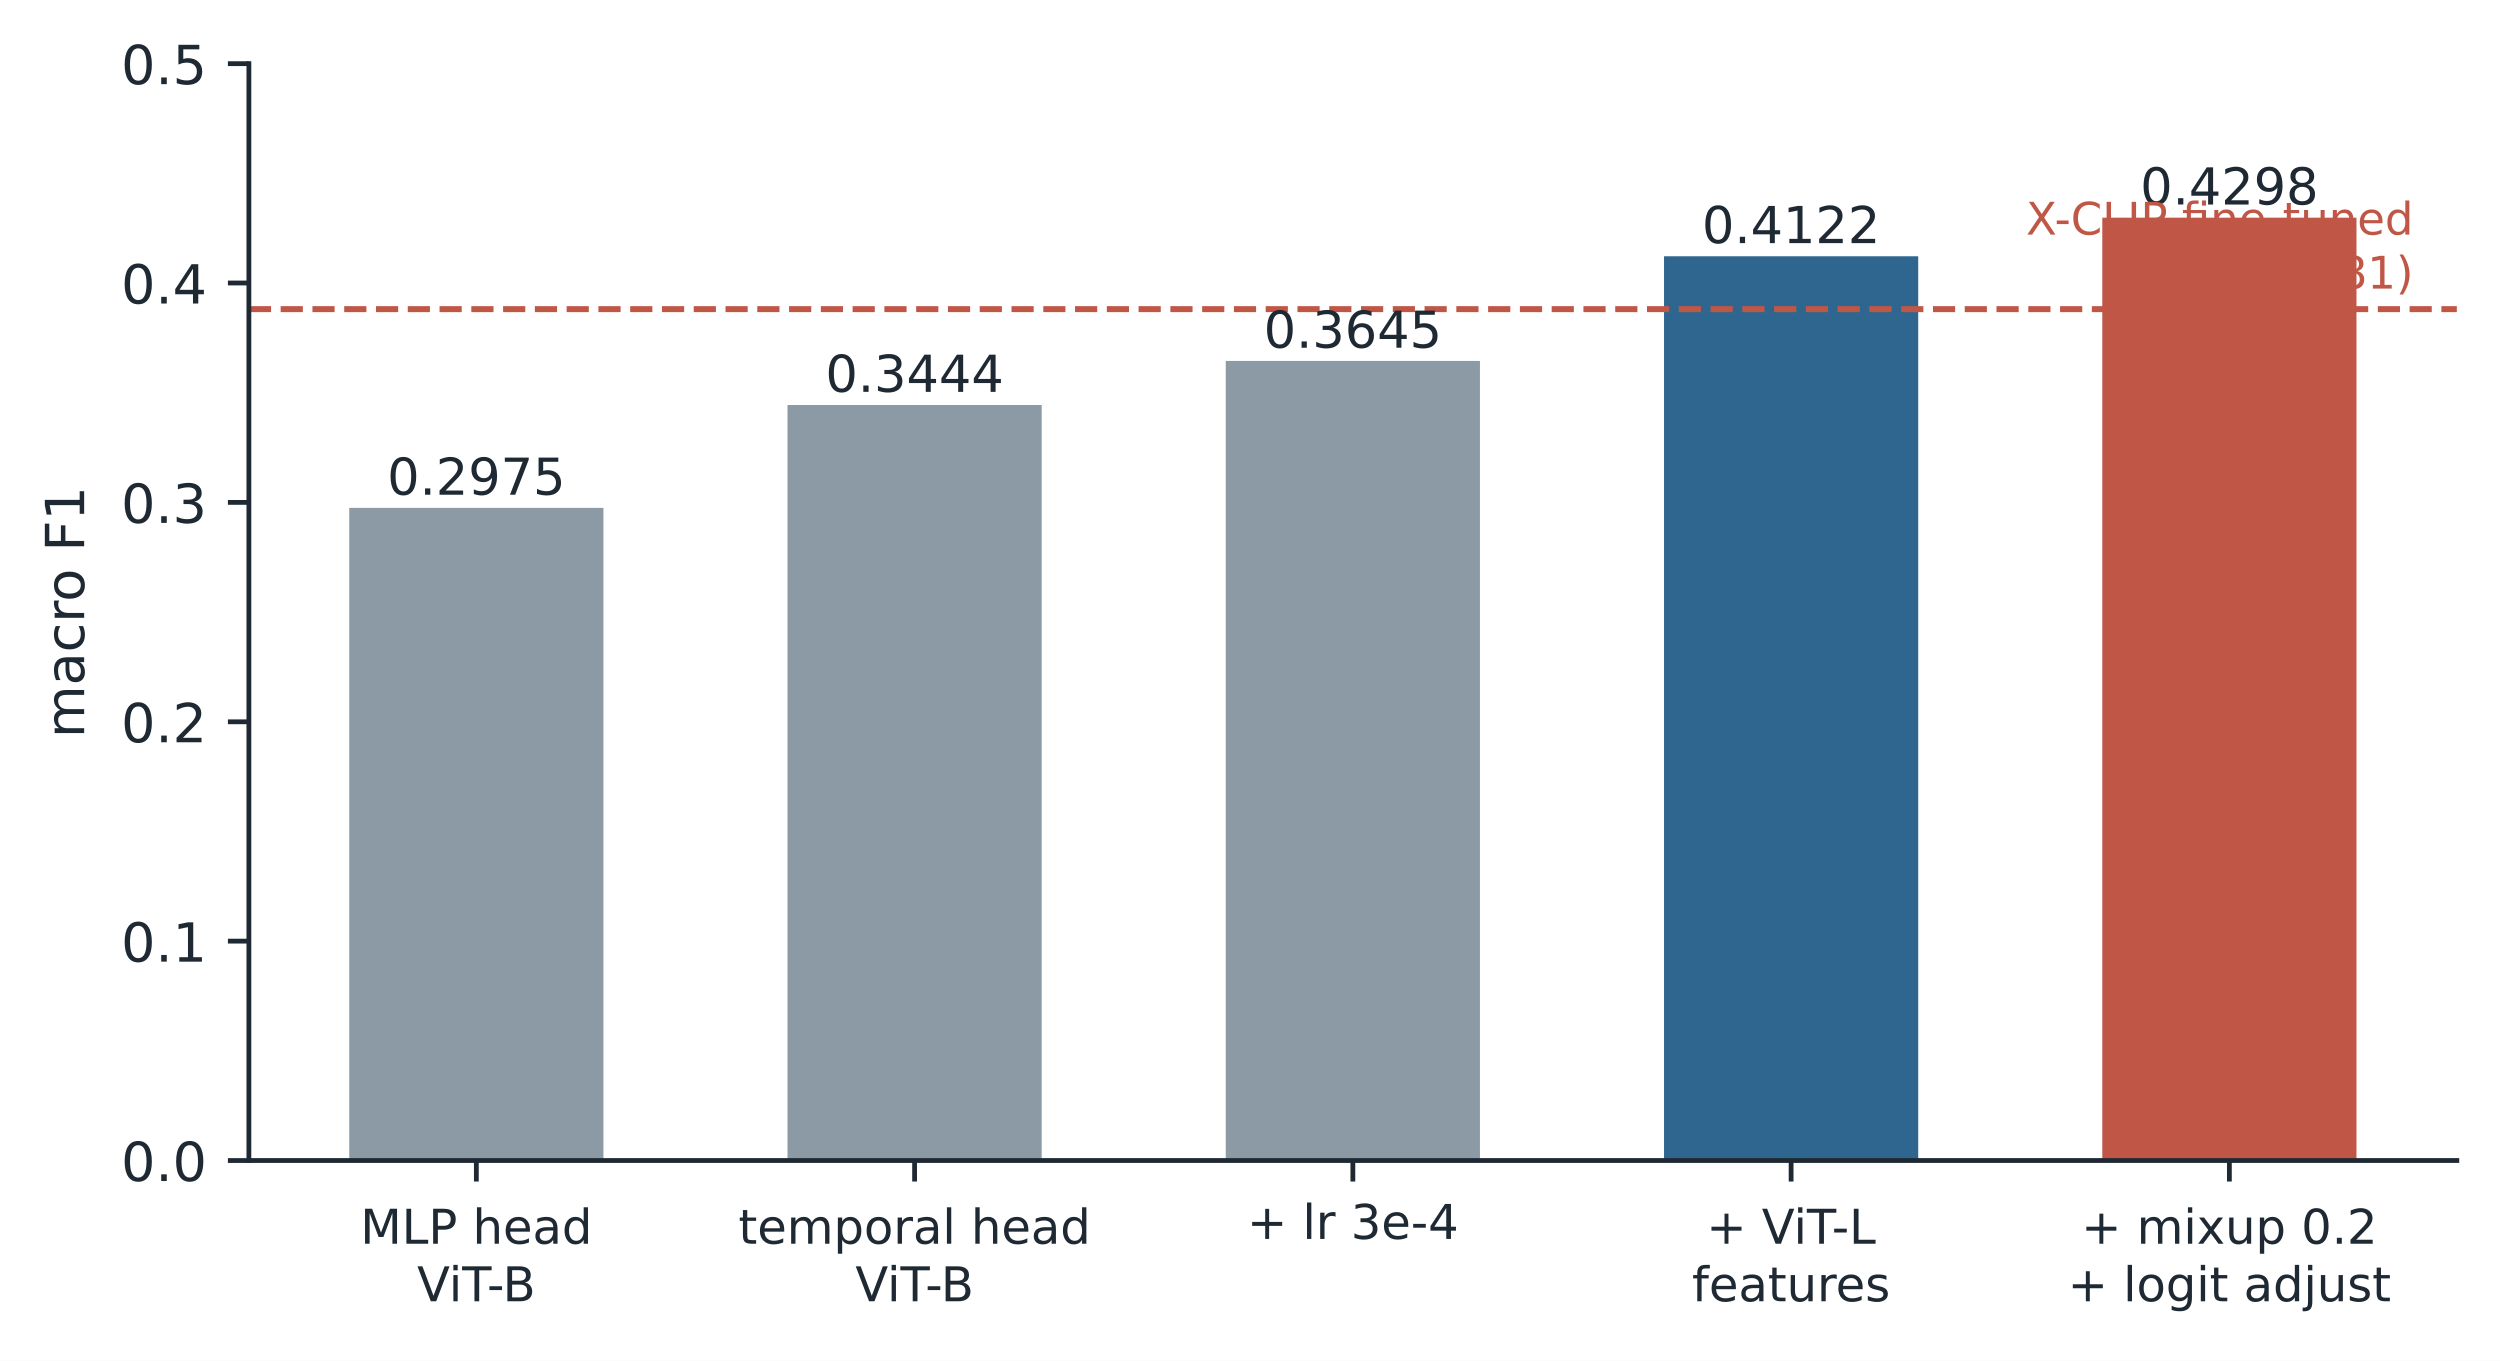
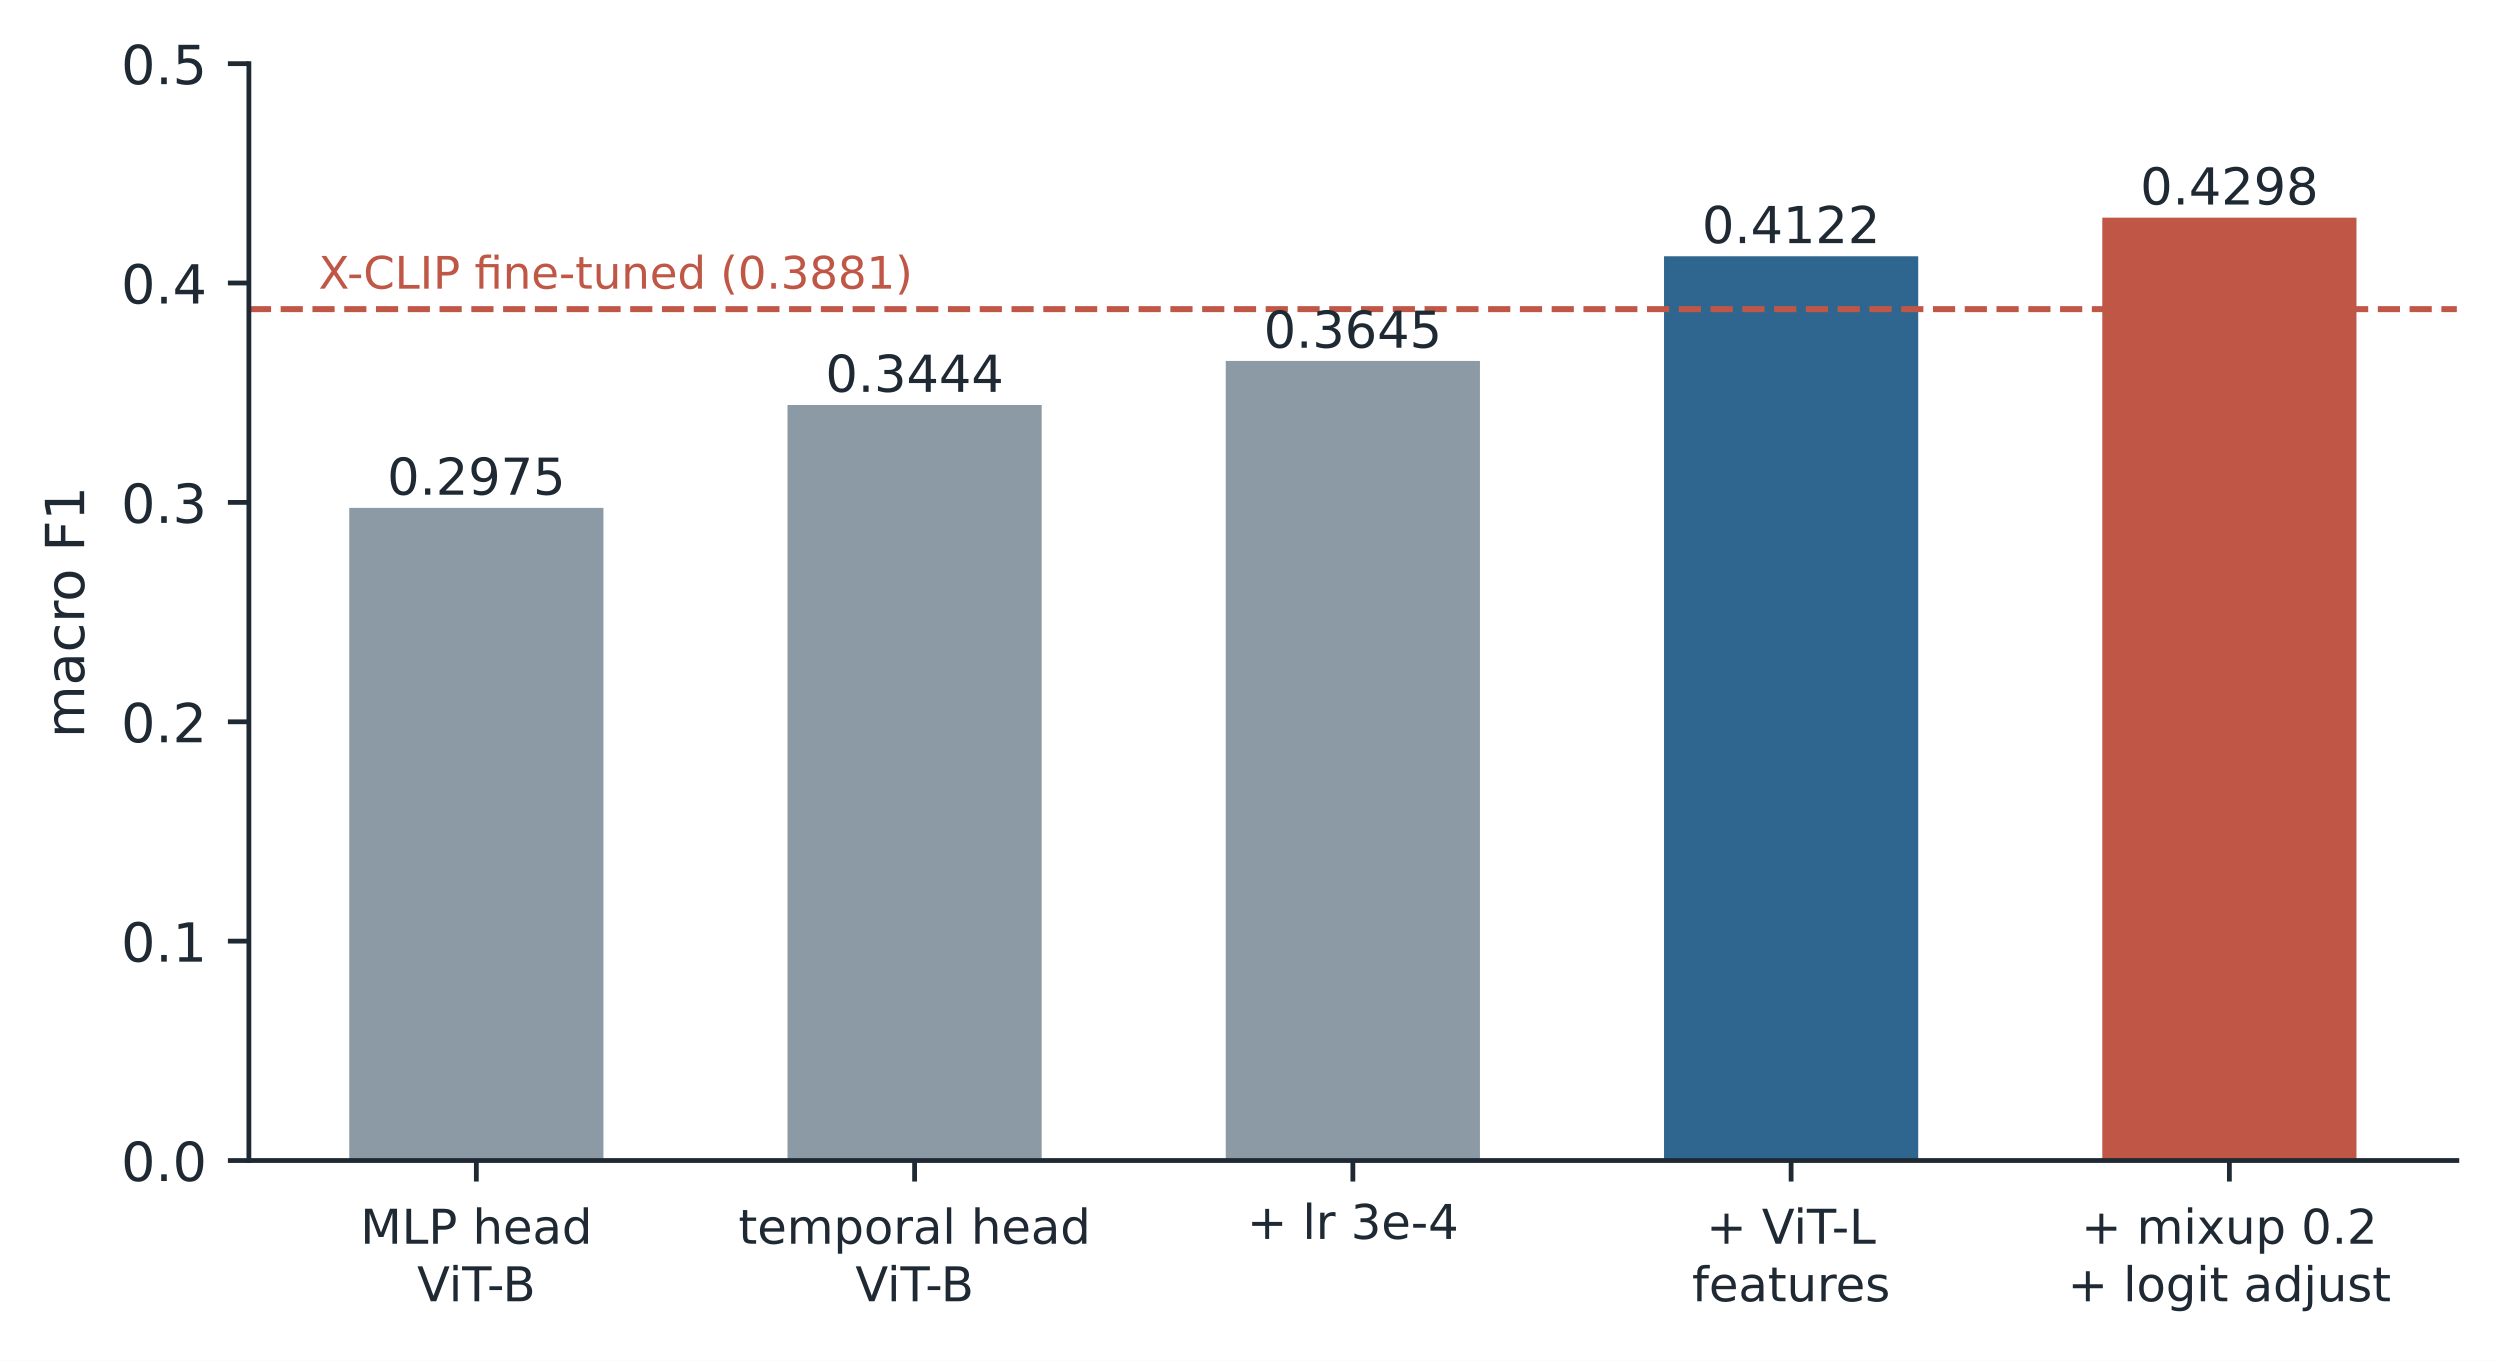
<svg xmlns="http://www.w3.org/2000/svg" xmlns:xlink="http://www.w3.org/1999/xlink" width="416.993pt" height="226.975pt" viewBox="0 0 416.993 226.975" version="1.1">
  <defs>
    <style type="text/css">*{stroke-linejoin: round; stroke-linecap: butt}</style>
  </defs>
  <g id="figure_1">
    <g id="patch_1">
      <path d="M 0 226.975  L 416.993 226.975  L 416.993 0  L 0 0  z " style="fill: #ffffff" />
    </g>
    <g id="axes_1">
      <g id="patch_2">
        <path d="M 41.513 193.571  L 409.793 193.571  L 409.793 10.619  L 41.513 10.619  z " style="fill: #ffffff" />
      </g>
      <g id="patch_3">
-         <path d="M 58.253 193.571  L 100.651 193.571  L 100.651 84.715  L 58.253 84.715  z " clip-path="url(#pe36b4cb39a)" style="fill: #8c9aa5" />
+         <path d="M 58.253 193.571  L 100.651 193.571  L 100.651 84.715  L 58.253 84.715  z " clip-path="url(#pb6b26caa96)" style="fill: #8c9aa5" />
      </g>
      <g id="patch_4">
-         <path d="M 131.353 193.571  L 173.752 193.571  L 173.752 67.554  L 131.353 67.554  z " clip-path="url(#pe36b4cb39a)" style="fill: #8c9aa5" />
+         <path d="M 131.353 193.571  L 173.752 193.571  L 173.752 67.554  L 131.353 67.554  z " clip-path="url(#pb6b26caa96)" style="fill: #8c9aa5" />
      </g>
      <g id="patch_5">
-         <path d="M 204.454 193.571  L 246.852 193.571  L 246.852 60.199  L 204.454 60.199  z " clip-path="url(#pe36b4cb39a)" style="fill: #8c9aa5" />
+         <path d="M 204.454 193.571  L 246.852 193.571  L 246.852 60.199  L 204.454 60.199  z " clip-path="url(#pb6b26caa96)" style="fill: #8c9aa5" />
      </g>
      <g id="patch_6">
-         <path d="M 277.554 193.571  L 319.952 193.571  L 319.952 42.745  L 277.554 42.745  z " clip-path="url(#pe36b4cb39a)" style="fill: #2f6690" />
+         <path d="M 277.554 193.571  L 319.952 193.571  L 319.952 42.745  L 277.554 42.745  z " clip-path="url(#pb6b26caa96)" style="fill: #2f6690" />
      </g>
      <g id="patch_7">
-         <path d="M 350.655 193.571  L 393.053 193.571  L 393.053 36.305  L 350.655 36.305  z " clip-path="url(#pe36b4cb39a)" style="fill: #c05746" />
+         <path d="M 350.655 193.571  L 393.053 193.571  L 393.053 36.305  L 350.655 36.305  z " clip-path="url(#pb6b26caa96)" style="fill: #c05746" />
      </g>
      <g id="matplotlib.axis_1">
        <g id="xtick_1">
          <g id="line2d_1">
            <defs>
-               <path id="m38e367ef28" d="M 0 0  L 0 3.5  " style="stroke: #1f2933; stroke-width: 0.8" />
+               <path id="m5510b16a21" d="M 0 0  L 0 3.5  " style="stroke: #1f2933; stroke-width: 0.8" />
            </defs>
            <g>
-               <use xlink:href="#m38e367ef28" x="79.452" y="193.571" style="fill: #1f2933; stroke: #1f2933; stroke-width: 0.8" />
+               <use xlink:href="#m5510b16a21" x="79.452" y="193.571" style="fill: #1f2933; stroke: #1f2933; stroke-width: 0.8" />
            </g>
          </g>
          <g id="text_1">
            <g style="fill: #1f2933" transform="translate(60.10194 207.4505) scale(0.08 -0.08)">
              <defs>
                <path id="DejaVuSans-30" d="M 628 4666  L 1569 4666  L 2759 1491  L 3956 4666  L 4897 4666  L 4897 0  L 4281 0  L 4281 4097  L 3078 897  L 2444 897  L 1241 4097  L 1241 0  L 628 0  L 628 4666  z " transform="scale(0.015625)" />
                <path id="DejaVuSans-2f" d="M 628 4666  L 1259 4666  L 1259 531  L 3531 531  L 3531 0  L 628 0  L 628 4666  z " transform="scale(0.015625)" />
                <path id="DejaVuSans-33" d="M 1259 4147  L 1259 2394  L 2053 2394  Q 2494 2394 2734 2622  Q 2975 2850 2975 3272  Q 2975 3691 2734 3919  Q 2494 4147 2053 4147  L 1259 4147  z M 628 4666  L 2053 4666  Q 2838 4666 3239 4311  Q 3641 3956 3641 3272  Q 3641 2581 3239 2228  Q 2838 1875 2053 1875  L 1259 1875  L 1259 0  L 628 0  L 628 4666  z " transform="scale(0.015625)" />
                <path id="DejaVuSans-3" transform="scale(0.015625)" />
                <path id="DejaVuSans-4b" d="M 3513 2113  L 3513 0  L 2938 0  L 2938 2094  Q 2938 2591 2744 2837  Q 2550 3084 2163 3084  Q 1697 3084 1428 2787  Q 1159 2491 1159 1978  L 1159 0  L 581 0  L 581 4863  L 1159 4863  L 1159 2956  Q 1366 3272 1645 3428  Q 1925 3584 2291 3584  Q 2894 3584 3203 3211  Q 3513 2838 3513 2113  z " transform="scale(0.015625)" />
                <path id="DejaVuSans-48" d="M 3597 1894  L 3597 1613  L 953 1613  Q 991 1019 1311 708  Q 1631 397 2203 397  Q 2534 397 2845 478  Q 3156 559 3463 722  L 3463 178  Q 3153 47 2828 -22  Q 2503 -91 2169 -91  Q 1331 -91 842 396  Q 353 884 353 1716  Q 353 2575 817 3079  Q 1281 3584 2069 3584  Q 2775 3584 3186 3129  Q 3597 2675 3597 1894  z M 3022 2063  Q 3016 2534 2758 2815  Q 2500 3097 2075 3097  Q 1594 3097 1305 2825  Q 1016 2553 972 2059  L 3022 2063  z " transform="scale(0.015625)" />
                <path id="DejaVuSans-44" d="M 2194 1759  Q 1497 1759 1228 1600  Q 959 1441 959 1056  Q 959 750 1161 570  Q 1363 391 1709 391  Q 2188 391 2477 730  Q 2766 1069 2766 1631  L 2766 1759  L 2194 1759  z M 3341 1997  L 3341 0  L 2766 0  L 2766 531  Q 2569 213 2275 61  Q 1981 -91 1556 -91  Q 1019 -91 701 211  Q 384 513 384 1019  Q 384 1609 779 1909  Q 1175 2209 1959 2209  L 2766 2209  L 2766 2266  Q 2766 2663 2505 2880  Q 2244 3097 1772 3097  Q 1472 3097 1187 3025  Q 903 2953 641 2809  L 641 3341  Q 956 3463 1253 3523  Q 1550 3584 1831 3584  Q 2591 3584 2966 3190  Q 3341 2797 3341 1997  z " transform="scale(0.015625)" />
                <path id="DejaVuSans-47" d="M 2906 2969  L 2906 4863  L 3481 4863  L 3481 0  L 2906 0  L 2906 525  Q 2725 213 2448 61  Q 2172 -91 1784 -91  Q 1150 -91 751 415  Q 353 922 353 1747  Q 353 2572 751 3078  Q 1150 3584 1784 3584  Q 2172 3584 2448 3432  Q 2725 3281 2906 2969  z M 947 1747  Q 947 1113 1208 752  Q 1469 391 1925 391  Q 2381 391 2643 752  Q 2906 1113 2906 1747  Q 2906 2381 2643 2742  Q 2381 3103 1925 3103  Q 1469 3103 1208 2742  Q 947 2381 947 1747  z " transform="scale(0.015625)" />
              </defs>
              <use xlink:href="#DejaVuSans-30" />
              <use xlink:href="#DejaVuSans-2f" transform="translate(86.28125 0)" />
              <use xlink:href="#DejaVuSans-33" transform="translate(142 0)" />
              <use xlink:href="#DejaVuSans-3" transform="translate(202.2969 0)" />
              <use xlink:href="#DejaVuSans-4b" transform="translate(234.0781 0)" />
              <use xlink:href="#DejaVuSans-48" transform="translate(297.4531 0)" />
              <use xlink:href="#DejaVuSans-44" transform="translate(358.9844 0)" />
              <use xlink:href="#DejaVuSans-47" transform="translate(420.2656 0)" />
            </g>
            <g style="fill: #1f2933" transform="translate(69.57131 217.0527) scale(0.08 -0.08)">
              <defs>
                <path id="DejaVuSans-39" d="M 1831 0  L 50 4666  L 709 4666  L 2188 738  L 3669 4666  L 4325 4666  L 2547 0  L 1831 0  z " transform="scale(0.015625)" />
                <path id="DejaVuSans-4c" d="M 603 3500  L 1178 3500  L 1178 0  L 603 0  L 603 3500  z M 603 4863  L 1178 4863  L 1178 4134  L 603 4134  L 603 4863  z " transform="scale(0.015625)" />
                <path id="DejaVuSans-37" d="M -19 4666  L 3928 4666  L 3928 4134  L 2272 4134  L 2272 0  L 1638 0  L 1638 4134  L -19 4134  L -19 4666  z " transform="scale(0.015625)" />
                <path id="DejaVuSans-10" d="M 313 2009  L 1997 2009  L 1997 1497  L 313 1497  L 313 2009  z " transform="scale(0.015625)" />
                <path id="DejaVuSans-25" d="M 1259 2228  L 1259 519  L 2272 519  Q 2781 519 3026 730  Q 3272 941 3272 1375  Q 3272 1813 3026 2020  Q 2781 2228 2272 2228  L 1259 2228  z M 1259 4147  L 1259 2741  L 2194 2741  Q 2656 2741 2882 2914  Q 3109 3088 3109 3444  Q 3109 3797 2882 3972  Q 2656 4147 2194 4147  L 1259 4147  z M 628 4666  L 2241 4666  Q 2963 4666 3353 4366  Q 3744 4066 3744 3513  Q 3744 3084 3544 2831  Q 3344 2578 2956 2516  Q 3422 2416 3680 2098  Q 3938 1781 3938 1306  Q 3938 681 3513 340  Q 3088 0 2303 0  L 628 0  L 628 4666  z " transform="scale(0.015625)" />
              </defs>
              <use xlink:href="#DejaVuSans-39" />
              <use xlink:href="#DejaVuSans-4c" transform="translate(66.20312 0)" />
              <use xlink:href="#DejaVuSans-37" transform="translate(93.98438 0)" />
              <use xlink:href="#DejaVuSans-10" transform="translate(145.8906 0)" />
              <use xlink:href="#DejaVuSans-25" transform="translate(178.4062 0)" />
            </g>
          </g>
        </g>
        <g id="xtick_2">
          <g id="line2d_2">
            <g>
-               <use xlink:href="#m38e367ef28" x="152.552" y="193.571" style="fill: #1f2933; stroke: #1f2933; stroke-width: 0.8" />
+               <use xlink:href="#m5510b16a21" x="152.552" y="193.571" style="fill: #1f2933; stroke: #1f2933; stroke-width: 0.8" />
            </g>
          </g>
          <g id="text_2">
            <g style="fill: #1f2933" transform="translate(123.1749 207.4505) scale(0.08 -0.08)">
              <defs>
                <path id="DejaVuSans-57" d="M 1172 4494  L 1172 3500  L 2356 3500  L 2356 3053  L 1172 3053  L 1172 1153  Q 1172 725 1289 603  Q 1406 481 1766 481  L 2356 481  L 2356 0  L 1766 0  Q 1100 0 847 248  Q 594 497 594 1153  L 594 3053  L 172 3053  L 172 3500  L 594 3500  L 594 4494  L 1172 4494  z " transform="scale(0.015625)" />
                <path id="DejaVuSans-50" d="M 3328 2828  Q 3544 3216 3844 3400  Q 4144 3584 4550 3584  Q 5097 3584 5394 3201  Q 5691 2819 5691 2113  L 5691 0  L 5113 0  L 5113 2094  Q 5113 2597 4934 2840  Q 4756 3084 4391 3084  Q 3944 3084 3684 2787  Q 3425 2491 3425 1978  L 3425 0  L 2847 0  L 2847 2094  Q 2847 2600 2669 2842  Q 2491 3084 2119 3084  Q 1678 3084 1418 2786  Q 1159 2488 1159 1978  L 1159 0  L 581 0  L 581 3500  L 1159 3500  L 1159 2956  Q 1356 3278 1631 3431  Q 1906 3584 2284 3584  Q 2666 3584 2933 3390  Q 3200 3197 3328 2828  z " transform="scale(0.015625)" />
                <path id="DejaVuSans-53" d="M 1159 525  L 1159 -1331  L 581 -1331  L 581 3500  L 1159 3500  L 1159 2969  Q 1341 3281 1617 3432  Q 1894 3584 2278 3584  Q 2916 3584 3314 3078  Q 3713 2572 3713 1747  Q 3713 922 3314 415  Q 2916 -91 2278 -91  Q 1894 -91 1617 61  Q 1341 213 1159 525  z M 3116 1747  Q 3116 2381 2855 2742  Q 2594 3103 2138 3103  Q 1681 3103 1420 2742  Q 1159 2381 1159 1747  Q 1159 1113 1420 752  Q 1681 391 2138 391  Q 2594 391 2855 752  Q 3116 1113 3116 1747  z " transform="scale(0.015625)" />
                <path id="DejaVuSans-52" d="M 1959 3097  Q 1497 3097 1228 2736  Q 959 2375 959 1747  Q 959 1119 1226 758  Q 1494 397 1959 397  Q 2419 397 2687 759  Q 2956 1122 2956 1747  Q 2956 2369 2687 2733  Q 2419 3097 1959 3097  z M 1959 3584  Q 2709 3584 3137 3096  Q 3566 2609 3566 1747  Q 3566 888 3137 398  Q 2709 -91 1959 -91  Q 1206 -91 779 398  Q 353 888 353 1747  Q 353 2609 779 3096  Q 1206 3584 1959 3584  z " transform="scale(0.015625)" />
                <path id="DejaVuSans-55" d="M 2631 2963  Q 2534 3019 2420 3045  Q 2306 3072 2169 3072  Q 1681 3072 1420 2755  Q 1159 2438 1159 1844  L 1159 0  L 581 0  L 581 3500  L 1159 3500  L 1159 2956  Q 1341 3275 1631 3429  Q 1922 3584 2338 3584  Q 2397 3584 2469 3576  Q 2541 3569 2628 3553  L 2631 2963  z " transform="scale(0.015625)" />
                <path id="DejaVuSans-4f" d="M 603 4863  L 1178 4863  L 1178 0  L 603 0  L 603 4863  z " transform="scale(0.015625)" />
              </defs>
              <use xlink:href="#DejaVuSans-57" />
              <use xlink:href="#DejaVuSans-48" transform="translate(39.20312 0)" />
              <use xlink:href="#DejaVuSans-50" transform="translate(100.7344 0)" />
              <use xlink:href="#DejaVuSans-53" transform="translate(198.1406 0)" />
              <use xlink:href="#DejaVuSans-52" transform="translate(261.625 0)" />
              <use xlink:href="#DejaVuSans-55" transform="translate(322.8125 0)" />
              <use xlink:href="#DejaVuSans-44" transform="translate(363.9219 0)" />
              <use xlink:href="#DejaVuSans-4f" transform="translate(425.2031 0)" />
              <use xlink:href="#DejaVuSans-3" transform="translate(452.9844 0)" />
              <use xlink:href="#DejaVuSans-4b" transform="translate(484.7656 0)" />
              <use xlink:href="#DejaVuSans-48" transform="translate(548.1406 0)" />
              <use xlink:href="#DejaVuSans-44" transform="translate(609.6719 0)" />
              <use xlink:href="#DejaVuSans-47" transform="translate(670.9531 0)" />
            </g>
            <g style="fill: #1f2933" transform="translate(142.6718 217.0527) scale(0.08 -0.08)">
              <use xlink:href="#DejaVuSans-39" />
              <use xlink:href="#DejaVuSans-4c" transform="translate(66.20312 0)" />
              <use xlink:href="#DejaVuSans-37" transform="translate(93.98438 0)" />
              <use xlink:href="#DejaVuSans-10" transform="translate(145.8906 0)" />
              <use xlink:href="#DejaVuSans-25" transform="translate(178.4062 0)" />
            </g>
          </g>
        </g>
        <g id="xtick_3">
          <g id="line2d_3">
            <g>
-               <use xlink:href="#m38e367ef28" x="225.653" y="193.571" style="fill: #1f2933; stroke: #1f2933; stroke-width: 0.8" />
+               <use xlink:href="#m5510b16a21" x="225.653" y="193.571" style="fill: #1f2933; stroke: #1f2933; stroke-width: 0.8" />
            </g>
          </g>
          <g id="text_3">
            <g style="fill: #1f2933" transform="translate(208.0084 206.6497) scale(0.08 -0.08)">
              <defs>
                <path id="DejaVuSans-e" d="M 2944 4013  L 2944 2272  L 4684 2272  L 4684 1741  L 2944 1741  L 2944 0  L 2419 0  L 2419 1741  L 678 1741  L 678 2272  L 2419 2272  L 2419 4013  L 2944 4013  z " transform="scale(0.015625)" />
                <path id="DejaVuSans-16" d="M 2597 2516  Q 3050 2419 3304 2112  Q 3559 1806 3559 1356  Q 3559 666 3084 287  Q 2609 -91 1734 -91  Q 1441 -91 1130 -33  Q 819 25 488 141  L 488 750  Q 750 597 1062 519  Q 1375 441 1716 441  Q 2309 441 2620 675  Q 2931 909 2931 1356  Q 2931 1769 2642 2001  Q 2353 2234 1838 2234  L 1294 2234  L 1294 2753  L 1863 2753  Q 2328 2753 2575 2939  Q 2822 3125 2822 3475  Q 2822 3834 2567 4026  Q 2313 4219 1838 4219  Q 1578 4219 1281 4162  Q 984 4106 628 3988  L 628 4550  Q 988 4650 1302 4700  Q 1616 4750 1894 4750  Q 2613 4750 3031 4423  Q 3450 4097 3450 3541  Q 3450 3153 3228 2886  Q 3006 2619 2597 2516  z " transform="scale(0.015625)" />
                <path id="DejaVuSans-17" d="M 2419 4116  L 825 1625  L 2419 1625  L 2419 4116  z M 2253 4666  L 3047 4666  L 3047 1625  L 3713 1625  L 3713 1100  L 3047 1100  L 3047 0  L 2419 0  L 2419 1100  L 313 1100  L 313 1709  L 2253 4666  z " transform="scale(0.015625)" />
              </defs>
              <use xlink:href="#DejaVuSans-e" />
              <use xlink:href="#DejaVuSans-3" transform="translate(83.79688 0)" />
              <use xlink:href="#DejaVuSans-4f" transform="translate(115.5781 0)" />
              <use xlink:href="#DejaVuSans-55" transform="translate(143.3594 0)" />
              <use xlink:href="#DejaVuSans-3" transform="translate(184.4688 0)" />
              <use xlink:href="#DejaVuSans-16" transform="translate(216.25 0)" />
              <use xlink:href="#DejaVuSans-48" transform="translate(279.875 0)" />
              <use xlink:href="#DejaVuSans-10" transform="translate(341.4062 0)" />
              <use xlink:href="#DejaVuSans-17" transform="translate(377.4844 0)" />
            </g>
          </g>
        </g>
        <g id="xtick_4">
          <g id="line2d_4">
            <g>
-               <use xlink:href="#m38e367ef28" x="298.753" y="193.571" style="fill: #1f2933; stroke: #1f2933; stroke-width: 0.8" />
+               <use xlink:href="#m5510b16a21" x="298.753" y="193.571" style="fill: #1f2933; stroke: #1f2933; stroke-width: 0.8" />
            </g>
          </g>
          <g id="text_4">
            <g style="fill: #1f2933" transform="translate(284.6226 207.4505) scale(0.08 -0.08)">
              <use xlink:href="#DejaVuSans-e" />
              <use xlink:href="#DejaVuSans-3" transform="translate(83.79688 0)" />
              <use xlink:href="#DejaVuSans-39" transform="translate(115.5781 0)" />
              <use xlink:href="#DejaVuSans-4c" transform="translate(181.7812 0)" />
              <use xlink:href="#DejaVuSans-37" transform="translate(209.5625 0)" />
              <use xlink:href="#DejaVuSans-10" transform="translate(261.4688 0)" />
              <use xlink:href="#DejaVuSans-2f" transform="translate(297.5469 0)" />
            </g>
            <g style="fill: #1f2933" transform="translate(282.2282 217.0527) scale(0.08 -0.08)">
              <defs>
                <path id="DejaVuSans-49" d="M 2375 4863  L 2375 4384  L 1825 4384  Q 1516 4384 1395 4259  Q 1275 4134 1275 3809  L 1275 3500  L 2222 3500  L 2222 3053  L 1275 3053  L 1275 0  L 697 0  L 697 3053  L 147 3053  L 147 3500  L 697 3500  L 697 3744  Q 697 4328 969 4595  Q 1241 4863 1831 4863  L 2375 4863  z " transform="scale(0.015625)" />
                <path id="DejaVuSans-58" d="M 544 1381  L 544 3500  L 1119 3500  L 1119 1403  Q 1119 906 1312 657  Q 1506 409 1894 409  Q 2359 409 2629 706  Q 2900 1003 2900 1516  L 2900 3500  L 3475 3500  L 3475 0  L 2900 0  L 2900 538  Q 2691 219 2414 64  Q 2138 -91 1772 -91  Q 1169 -91 856 284  Q 544 659 544 1381  z M 1991 3584  L 1991 3584  z " transform="scale(0.015625)" />
                <path id="DejaVuSans-56" d="M 2834 3397  L 2834 2853  Q 2591 2978 2328 3040  Q 2066 3103 1784 3103  Q 1356 3103 1142 2972  Q 928 2841 928 2578  Q 928 2378 1081 2264  Q 1234 2150 1697 2047  L 1894 2003  Q 2506 1872 2764 1633  Q 3022 1394 3022 966  Q 3022 478 2636 193  Q 2250 -91 1575 -91  Q 1294 -91 989 -36  Q 684 19 347 128  L 347 722  Q 666 556 975 473  Q 1284 391 1588 391  Q 1994 391 2212 530  Q 2431 669 2431 922  Q 2431 1156 2273 1281  Q 2116 1406 1581 1522  L 1381 1569  Q 847 1681 609 1914  Q 372 2147 372 2553  Q 372 3047 722 3315  Q 1072 3584 1716 3584  Q 2034 3584 2315 3537  Q 2597 3491 2834 3397  z " transform="scale(0.015625)" />
              </defs>
              <use xlink:href="#DejaVuSans-49" />
              <use xlink:href="#DejaVuSans-48" transform="translate(35.20312 0)" />
              <use xlink:href="#DejaVuSans-44" transform="translate(96.73438 0)" />
              <use xlink:href="#DejaVuSans-57" transform="translate(158.0156 0)" />
              <use xlink:href="#DejaVuSans-58" transform="translate(197.2188 0)" />
              <use xlink:href="#DejaVuSans-55" transform="translate(260.5938 0)" />
              <use xlink:href="#DejaVuSans-48" transform="translate(299.5 0)" />
              <use xlink:href="#DejaVuSans-56" transform="translate(361.0312 0)" />
            </g>
          </g>
        </g>
        <g id="xtick_5">
          <g id="line2d_5">
            <g>
-               <use xlink:href="#m38e367ef28" x="371.854" y="193.571" style="fill: #1f2933; stroke: #1f2933; stroke-width: 0.8" />
+               <use xlink:href="#m5510b16a21" x="371.854" y="193.571" style="fill: #1f2933; stroke: #1f2933; stroke-width: 0.8" />
            </g>
          </g>
          <g id="text_5">
            <g style="fill: #1f2933" transform="translate(347.1487 207.4505) scale(0.08 -0.08)">
              <defs>
                <path id="DejaVuSans-5b" d="M 3513 3500  L 2247 1797  L 3578 0  L 2900 0  L 1881 1375  L 863 0  L 184 0  L 1544 1831  L 300 3500  L 978 3500  L 1906 2253  L 2834 3500  L 3513 3500  z " transform="scale(0.015625)" />
                <path id="DejaVuSans-13" d="M 2034 4250  Q 1547 4250 1301 3770  Q 1056 3291 1056 2328  Q 1056 1369 1301 889  Q 1547 409 2034 409  Q 2525 409 2770 889  Q 3016 1369 3016 2328  Q 3016 3291 2770 3770  Q 2525 4250 2034 4250  z M 2034 4750  Q 2819 4750 3233 4129  Q 3647 3509 3647 2328  Q 3647 1150 3233 529  Q 2819 -91 2034 -91  Q 1250 -91 836 529  Q 422 1150 422 2328  Q 422 3509 836 4129  Q 1250 4750 2034 4750  z " transform="scale(0.015625)" />
                <path id="DejaVuSans-11" d="M 684 794  L 1344 794  L 1344 0  L 684 0  L 684 794  z " transform="scale(0.015625)" />
                <path id="DejaVuSans-15" d="M 1228 531  L 3431 531  L 3431 0  L 469 0  L 469 531  Q 828 903 1448 1529  Q 2069 2156 2228 2338  Q 2531 2678 2651 2914  Q 2772 3150 2772 3378  Q 2772 3750 2511 3984  Q 2250 4219 1831 4219  Q 1534 4219 1204 4116  Q 875 4013 500 3803  L 500 4441  Q 881 4594 1212 4672  Q 1544 4750 1819 4750  Q 2544 4750 2975 4387  Q 3406 4025 3406 3419  Q 3406 3131 3298 2873  Q 3191 2616 2906 2266  Q 2828 2175 2409 1742  Q 1991 1309 1228 531  z " transform="scale(0.015625)" />
              </defs>
              <use xlink:href="#DejaVuSans-e" />
              <use xlink:href="#DejaVuSans-3" transform="translate(83.79688 0)" />
              <use xlink:href="#DejaVuSans-50" transform="translate(115.5781 0)" />
              <use xlink:href="#DejaVuSans-4c" transform="translate(212.9844 0)" />
              <use xlink:href="#DejaVuSans-5b" transform="translate(240.7656 0)" />
              <use xlink:href="#DejaVuSans-58" transform="translate(299.9531 0)" />
              <use xlink:href="#DejaVuSans-53" transform="translate(363.3281 0)" />
              <use xlink:href="#DejaVuSans-3" transform="translate(426.8125 0)" />
              <use xlink:href="#DejaVuSans-13" transform="translate(458.5938 0)" />
              <use xlink:href="#DejaVuSans-11" transform="translate(522.2188 0)" />
              <use xlink:href="#DejaVuSans-15" transform="translate(554 0)" />
            </g>
            <g style="fill: #1f2933" transform="translate(344.8931 217.0527) scale(0.08 -0.08)">
              <defs>
                <path id="DejaVuSans-4a" d="M 2906 1791  Q 2906 2416 2648 2759  Q 2391 3103 1925 3103  Q 1463 3103 1205 2759  Q 947 2416 947 1791  Q 947 1169 1205 825  Q 1463 481 1925 481  Q 2391 481 2648 825  Q 2906 1169 2906 1791  z M 3481 434  Q 3481 -459 3084 -895  Q 2688 -1331 1869 -1331  Q 1566 -1331 1297 -1286  Q 1028 -1241 775 -1147  L 775 -588  Q 1028 -725 1275 -790  Q 1522 -856 1778 -856  Q 2344 -856 2625 -561  Q 2906 -266 2906 331  L 2906 616  Q 2728 306 2450 153  Q 2172 0 1784 0  Q 1141 0 747 490  Q 353 981 353 1791  Q 353 2603 747 3093  Q 1141 3584 1784 3584  Q 2172 3584 2450 3431  Q 2728 3278 2906 2969  L 2906 3500  L 3481 3500  L 3481 434  z " transform="scale(0.015625)" />
                <path id="DejaVuSans-4d" d="M 603 3500  L 1178 3500  L 1178 -63  Q 1178 -731 923 -1031  Q 669 -1331 103 -1331  L -116 -1331  L -116 -844  L 38 -844  Q 366 -844 484 -692  Q 603 -541 603 -63  L 603 3500  z M 603 4863  L 1178 4863  L 1178 4134  L 603 4134  L 603 4863  z " transform="scale(0.015625)" />
              </defs>
              <use xlink:href="#DejaVuSans-e" />
              <use xlink:href="#DejaVuSans-3" transform="translate(83.79688 0)" />
              <use xlink:href="#DejaVuSans-4f" transform="translate(115.5781 0)" />
              <use xlink:href="#DejaVuSans-52" transform="translate(143.3594 0)" />
              <use xlink:href="#DejaVuSans-4a" transform="translate(204.5469 0)" />
              <use xlink:href="#DejaVuSans-4c" transform="translate(268.0312 0)" />
              <use xlink:href="#DejaVuSans-57" transform="translate(295.8125 0)" />
              <use xlink:href="#DejaVuSans-3" transform="translate(335.0156 0)" />
              <use xlink:href="#DejaVuSans-44" transform="translate(366.7969 0)" />
              <use xlink:href="#DejaVuSans-47" transform="translate(428.0781 0)" />
              <use xlink:href="#DejaVuSans-4d" transform="translate(491.5625 0)" />
              <use xlink:href="#DejaVuSans-58" transform="translate(519.3438 0)" />
              <use xlink:href="#DejaVuSans-56" transform="translate(582.7188 0)" />
              <use xlink:href="#DejaVuSans-57" transform="translate(634.8125 0)" />
            </g>
          </g>
        </g>
      </g>
      <g id="matplotlib.axis_2">
        <g id="ytick_1">
          <g id="line2d_6">
            <defs>
-               <path id="m8b0b94674b" d="M 0 0  L -3.5 0  " style="stroke: #1f2933; stroke-width: 0.8" />
+               <path id="m9acbce4e21" d="M 0 0  L -3.5 0  " style="stroke: #1f2933; stroke-width: 0.8" />
            </defs>
            <g>
-               <use xlink:href="#m8b0b94674b" x="41.513" y="193.571" style="fill: #1f2933; stroke: #1f2933; stroke-width: 0.8" />
+               <use xlink:href="#m9acbce4e21" x="41.513" y="193.571" style="fill: #1f2933; stroke: #1f2933; stroke-width: 0.8" />
            </g>
          </g>
          <g id="text_6">
            <g style="fill: #1f2933" transform="translate(20.2 196.9899) scale(0.09 -0.09)">
              <use xlink:href="#DejaVuSans-13" />
              <use xlink:href="#DejaVuSans-11" transform="translate(63.625 0)" />
              <use xlink:href="#DejaVuSans-13" transform="translate(95.40625 0)" />
            </g>
          </g>
        </g>
        <g id="ytick_2">
          <g id="line2d_7">
            <g>
-               <use xlink:href="#m8b0b94674b" x="41.513" y="156.981" style="fill: #1f2933; stroke: #1f2933; stroke-width: 0.8" />
+               <use xlink:href="#m9acbce4e21" x="41.513" y="156.981" style="fill: #1f2933; stroke: #1f2933; stroke-width: 0.8" />
            </g>
          </g>
          <g id="text_7">
            <g style="fill: #1f2933" transform="translate(20.2 160.3995) scale(0.09 -0.09)">
              <defs>
                <path id="DejaVuSans-14" d="M 794 531  L 1825 531  L 1825 4091  L 703 3866  L 703 4441  L 1819 4666  L 2450 4666  L 2450 531  L 3481 531  L 3481 0  L 794 0  L 794 531  z " transform="scale(0.015625)" />
              </defs>
              <use xlink:href="#DejaVuSans-13" />
              <use xlink:href="#DejaVuSans-11" transform="translate(63.625 0)" />
              <use xlink:href="#DejaVuSans-14" transform="translate(95.40625 0)" />
            </g>
          </g>
        </g>
        <g id="ytick_3">
          <g id="line2d_8">
            <g>
-               <use xlink:href="#m8b0b94674b" x="41.513" y="120.39" style="fill: #1f2933; stroke: #1f2933; stroke-width: 0.8" />
+               <use xlink:href="#m9acbce4e21" x="41.513" y="120.39" style="fill: #1f2933; stroke: #1f2933; stroke-width: 0.8" />
            </g>
          </g>
          <g id="text_8">
            <g style="fill: #1f2933" transform="translate(20.2 123.8091) scale(0.09 -0.09)">
              <use xlink:href="#DejaVuSans-13" />
              <use xlink:href="#DejaVuSans-11" transform="translate(63.625 0)" />
              <use xlink:href="#DejaVuSans-15" transform="translate(95.40625 0)" />
            </g>
          </g>
        </g>
        <g id="ytick_4">
          <g id="line2d_9">
            <g>
-               <use xlink:href="#m8b0b94674b" x="41.513" y="83.8" style="fill: #1f2933; stroke: #1f2933; stroke-width: 0.8" />
+               <use xlink:href="#m9acbce4e21" x="41.513" y="83.8" style="fill: #1f2933; stroke: #1f2933; stroke-width: 0.8" />
            </g>
          </g>
          <g id="text_9">
            <g style="fill: #1f2933" transform="translate(20.2 87.21869) scale(0.09 -0.09)">
              <use xlink:href="#DejaVuSans-13" />
              <use xlink:href="#DejaVuSans-11" transform="translate(63.625 0)" />
              <use xlink:href="#DejaVuSans-16" transform="translate(95.40625 0)" />
            </g>
          </g>
        </g>
        <g id="ytick_5">
          <g id="line2d_10">
            <g>
-               <use xlink:href="#m8b0b94674b" x="41.513" y="47.209" style="fill: #1f2933; stroke: #1f2933; stroke-width: 0.8" />
+               <use xlink:href="#m9acbce4e21" x="41.513" y="47.209" style="fill: #1f2933; stroke: #1f2933; stroke-width: 0.8" />
            </g>
          </g>
          <g id="text_10">
            <g style="fill: #1f2933" transform="translate(20.2 50.62829) scale(0.09 -0.09)">
              <use xlink:href="#DejaVuSans-13" />
              <use xlink:href="#DejaVuSans-11" transform="translate(63.625 0)" />
              <use xlink:href="#DejaVuSans-17" transform="translate(95.40625 0)" />
            </g>
          </g>
        </g>
        <g id="ytick_6">
          <g id="line2d_11">
            <g>
-               <use xlink:href="#m8b0b94674b" x="41.513" y="10.619" style="fill: #1f2933; stroke: #1f2933; stroke-width: 0.8" />
+               <use xlink:href="#m9acbce4e21" x="41.513" y="10.619" style="fill: #1f2933; stroke: #1f2933; stroke-width: 0.8" />
            </g>
          </g>
          <g id="text_11">
            <g style="fill: #1f2933" transform="translate(20.2 14.03789) scale(0.09 -0.09)">
              <defs>
                <path id="DejaVuSans-18" d="M 691 4666  L 3169 4666  L 3169 4134  L 1269 4134  L 1269 2991  Q 1406 3038 1543 3061  Q 1681 3084 1819 3084  Q 2600 3084 3056 2656  Q 3513 2228 3513 1497  Q 3513 744 3044 326  Q 2575 -91 1722 -91  Q 1428 -91 1123 -41  Q 819 9 494 109  L 494 744  Q 775 591 1075 516  Q 1375 441 1709 441  Q 2250 441 2565 725  Q 2881 1009 2881 1497  Q 2881 1984 2565 2268  Q 2250 2553 1709 2553  Q 1456 2553 1204 2497  Q 953 2441 691 2322  L 691 4666  z " transform="scale(0.015625)" />
              </defs>
              <use xlink:href="#DejaVuSans-13" />
              <use xlink:href="#DejaVuSans-11" transform="translate(63.625 0)" />
              <use xlink:href="#DejaVuSans-18" transform="translate(95.40625 0)" />
            </g>
          </g>
        </g>
        <g id="text_12">
          <g style="fill: #1f2933" transform="translate(14.03789 123.0959) rotate(-90) scale(0.09 -0.09)">
            <defs>
              <path id="DejaVuSans-46" d="M 3122 3366  L 3122 2828  Q 2878 2963 2633 3030  Q 2388 3097 2138 3097  Q 1578 3097 1268 2742  Q 959 2388 959 1747  Q 959 1106 1268 751  Q 1578 397 2138 397  Q 2388 397 2633 464  Q 2878 531 3122 666  L 3122 134  Q 2881 22 2623 -34  Q 2366 -91 2075 -91  Q 1284 -91 818 406  Q 353 903 353 1747  Q 353 2603 823 3093  Q 1294 3584 2113 3584  Q 2378 3584 2631 3529  Q 2884 3475 3122 3366  z " transform="scale(0.015625)" />
              <path id="DejaVuSans-29" d="M 628 4666  L 3309 4666  L 3309 4134  L 1259 4134  L 1259 2759  L 3109 2759  L 3109 2228  L 1259 2228  L 1259 0  L 628 0  L 628 4666  z " transform="scale(0.015625)" />
            </defs>
            <use xlink:href="#DejaVuSans-50" />
            <use xlink:href="#DejaVuSans-44" transform="translate(97.40625 0)" />
            <use xlink:href="#DejaVuSans-46" transform="translate(158.6875 0)" />
            <use xlink:href="#DejaVuSans-55" transform="translate(213.6719 0)" />
            <use xlink:href="#DejaVuSans-52" transform="translate(252.5781 0)" />
            <use xlink:href="#DejaVuSans-3" transform="translate(313.7656 0)" />
            <use xlink:href="#DejaVuSans-29" transform="translate(345.5469 0)" />
            <use xlink:href="#DejaVuSans-14" transform="translate(403.0625 0)" />
          </g>
        </g>
      </g>
      <g id="line2d_12">
-         <path d="M 41.513 51.564  L 409.793 51.564  " clip-path="url(#pe36b4cb39a)" style="fill: none; stroke-dasharray: 3.7,1.6; stroke-dashoffset: 0; stroke: #c05746" />
+         <path d="M 41.513 51.564  L 409.793 51.564  " clip-path="url(#pb6b26caa96)" style="fill: none; stroke-dasharray: 3.7,1.6; stroke-dashoffset: 0; stroke: #c05746" />
      </g>
      <g id="patch_8">
        <path d="M 41.513 193.571  L 41.513 10.619  " style="fill: none; stroke: #1f2933; stroke-width: 0.8; stroke-linejoin: miter; stroke-linecap: square" />
      </g>
      <g id="patch_9">
        <path d="M 41.513 193.571  L 409.793 193.571  " style="fill: none; stroke: #1f2933; stroke-width: 0.8; stroke-linejoin: miter; stroke-linecap: square" />
      </g>
      <g id="text_13">
        <g style="fill: #1f2933" transform="translate(64.58092 82.51908) scale(0.085 -0.085)">
          <defs>
            <path id="DejaVuSans-1c" d="M 703 97  L 703 672  Q 941 559 1184 500  Q 1428 441 1663 441  Q 2288 441 2617 861  Q 2947 1281 2994 2138  Q 2813 1869 2534 1725  Q 2256 1581 1919 1581  Q 1219 1581 811 2004  Q 403 2428 403 3163  Q 403 3881 828 4315  Q 1253 4750 1959 4750  Q 2769 4750 3195 4129  Q 3622 3509 3622 2328  Q 3622 1225 3098 567  Q 2575 -91 1691 -91  Q 1453 -91 1209 -44  Q 966 3 703 97  z M 1959 2075  Q 2384 2075 2632 2365  Q 2881 2656 2881 3163  Q 2881 3666 2632 3958  Q 2384 4250 1959 4250  Q 1534 4250 1286 3958  Q 1038 3666 1038 3163  Q 1038 2656 1286 2365  Q 1534 2075 1959 2075  z " transform="scale(0.015625)" />
            <path id="DejaVuSans-1a" d="M 525 4666  L 3525 4666  L 3525 4397  L 1831 0  L 1172 0  L 2766 4134  L 525 4134  L 525 4666  z " transform="scale(0.015625)" />
          </defs>
          <use xlink:href="#DejaVuSans-13" />
          <use xlink:href="#DejaVuSans-11" transform="translate(63.625 0)" />
          <use xlink:href="#DejaVuSans-15" transform="translate(95.40625 0)" />
          <use xlink:href="#DejaVuSans-1c" transform="translate(159.0312 0)" />
          <use xlink:href="#DejaVuSans-1a" transform="translate(222.6562 0)" />
          <use xlink:href="#DejaVuSans-18" transform="translate(286.2812 0)" />
        </g>
      </g>
      <g id="text_14">
        <g style="fill: #1f2933" transform="translate(137.6814 65.35818) scale(0.085 -0.085)">
          <use xlink:href="#DejaVuSans-13" />
          <use xlink:href="#DejaVuSans-11" transform="translate(63.625 0)" />
          <use xlink:href="#DejaVuSans-16" transform="translate(95.40625 0)" />
          <use xlink:href="#DejaVuSans-17" transform="translate(159.0312 0)" />
          <use xlink:href="#DejaVuSans-17" transform="translate(222.6562 0)" />
          <use xlink:href="#DejaVuSans-17" transform="translate(286.2812 0)" />
        </g>
      </g>
      <g id="text_15">
        <g style="fill: #1f2933" transform="translate(210.7818 58.00351) scale(0.085 -0.085)">
          <defs>
            <path id="DejaVuSans-19" d="M 2113 2584  Q 1688 2584 1439 2293  Q 1191 2003 1191 1497  Q 1191 994 1439 701  Q 1688 409 2113 409  Q 2538 409 2786 701  Q 3034 994 3034 1497  Q 3034 2003 2786 2293  Q 2538 2584 2113 2584  z M 3366 4563  L 3366 3988  Q 3128 4100 2886 4159  Q 2644 4219 2406 4219  Q 1781 4219 1451 3797  Q 1122 3375 1075 2522  Q 1259 2794 1537 2939  Q 1816 3084 2150 3084  Q 2853 3084 3261 2657  Q 3669 2231 3669 1497  Q 3669 778 3244 343  Q 2819 -91 2113 -91  Q 1303 -91 875 529  Q 447 1150 447 2328  Q 447 3434 972 4092  Q 1497 4750 2381 4750  Q 2619 4750 2861 4703  Q 3103 4656 3366 4563  z " transform="scale(0.015625)" />
          </defs>
          <use xlink:href="#DejaVuSans-13" />
          <use xlink:href="#DejaVuSans-11" transform="translate(63.625 0)" />
          <use xlink:href="#DejaVuSans-16" transform="translate(95.40625 0)" />
          <use xlink:href="#DejaVuSans-19" transform="translate(159.0312 0)" />
          <use xlink:href="#DejaVuSans-17" transform="translate(222.6562 0)" />
          <use xlink:href="#DejaVuSans-18" transform="translate(286.2812 0)" />
        </g>
      </g>
      <g id="text_16">
        <g style="fill: #1f2933" transform="translate(283.8822 40.54989) scale(0.085 -0.085)">
          <use xlink:href="#DejaVuSans-13" />
          <use xlink:href="#DejaVuSans-11" transform="translate(63.625 0)" />
          <use xlink:href="#DejaVuSans-17" transform="translate(95.40625 0)" />
          <use xlink:href="#DejaVuSans-14" transform="translate(159.0312 0)" />
          <use xlink:href="#DejaVuSans-15" transform="translate(222.6562 0)" />
          <use xlink:href="#DejaVuSans-15" transform="translate(286.2812 0)" />
        </g>
      </g>
      <g id="text_17">
        <g style="fill: #1f2933" transform="translate(356.9827 34.10998) scale(0.085 -0.085)">
          <defs>
            <path id="DejaVuSans-1b" d="M 2034 2216  Q 1584 2216 1326 1975  Q 1069 1734 1069 1313  Q 1069 891 1326 650  Q 1584 409 2034 409  Q 2484 409 2743 651  Q 3003 894 3003 1313  Q 3003 1734 2745 1975  Q 2488 2216 2034 2216  z M 1403 2484  Q 997 2584 770 2862  Q 544 3141 544 3541  Q 544 4100 942 4425  Q 1341 4750 2034 4750  Q 2731 4750 3128 4425  Q 3525 4100 3525 3541  Q 3525 3141 3298 2862  Q 3072 2584 2669 2484  Q 3125 2378 3379 2068  Q 3634 1759 3634 1313  Q 3634 634 3220 271  Q 2806 -91 2034 -91  Q 1263 -91 848 271  Q 434 634 434 1313  Q 434 1759 690 2068  Q 947 2378 1403 2484  z M 1172 3481  Q 1172 3119 1398 2916  Q 1625 2713 2034 2713  Q 2441 2713 2670 2916  Q 2900 3119 2900 3481  Q 2900 3844 2670 4047  Q 2441 4250 2034 4250  Q 1625 4250 1398 4047  Q 1172 3844 1172 3481  z " transform="scale(0.015625)" />
          </defs>
          <use xlink:href="#DejaVuSans-13" />
          <use xlink:href="#DejaVuSans-11" transform="translate(63.625 0)" />
          <use xlink:href="#DejaVuSans-17" transform="translate(95.40625 0)" />
          <use xlink:href="#DejaVuSans-15" transform="translate(159.0312 0)" />
          <use xlink:href="#DejaVuSans-1c" transform="translate(222.6562 0)" />
          <use xlink:href="#DejaVuSans-1b" transform="translate(286.2812 0)" />
        </g>
      </g>
      <g id="text_18">
-         <g style="fill: #c05746" transform="translate(337.9317 39.13148) scale(0.075 -0.075)">
+         <g style="fill: #c05746" transform="translate(53.13578 48.15187) scale(0.075 -0.075)">
          <defs>
            <path id="DejaVuSans-3b" d="M 403 4666  L 1081 4666  L 2241 2931  L 3406 4666  L 4084 4666  L 2584 2425  L 4184 0  L 3506 0  L 2194 1984  L 872 0  L 191 0  L 1856 2491  L 403 4666  z " transform="scale(0.015625)" />
            <path id="DejaVuSans-26" d="M 4122 4306  L 4122 3641  Q 3803 3938 3442 4084  Q 3081 4231 2675 4231  Q 1875 4231 1450 3742  Q 1025 3253 1025 2328  Q 1025 1406 1450 917  Q 1875 428 2675 428  Q 3081 428 3442 575  Q 3803 722 4122 1019  L 4122 359  Q 3791 134 3420 21  Q 3050 -91 2638 -91  Q 1578 -91 968 557  Q 359 1206 359 2328  Q 359 3453 968 4101  Q 1578 4750 2638 4750  Q 3056 4750 3426 4639  Q 3797 4528 4122 4306  z " transform="scale(0.015625)" />
            <path id="DejaVuSans-2c" d="M 628 4666  L 1259 4666  L 1259 0  L 628 0  L 628 4666  z " transform="scale(0.015625)" />
            <path id="DejaVuSans-13af" d="M 3431 3500  L 3431 0  L 2853 0  L 2853 3053  L 1275 3053  L 1275 0  L 697 0  L 697 3053  L 147 3053  L 147 3500  L 697 3500  L 697 3744  Q 697 4316 967 4589  Q 1238 4863 1797 4863  L 2375 4863  L 2375 4384  L 1825 4384  Q 1516 4384 1395 4259  Q 1275 4134 1275 3809  L 1275 3500  L 3431 3500  z M 2853 4856  L 3431 4856  L 3431 4128  L 2853 4128  L 2853 4856  z " transform="scale(0.015625)" />
            <path id="DejaVuSans-51" d="M 3513 2113  L 3513 0  L 2938 0  L 2938 2094  Q 2938 2591 2744 2837  Q 2550 3084 2163 3084  Q 1697 3084 1428 2787  Q 1159 2491 1159 1978  L 1159 0  L 581 0  L 581 3500  L 1159 3500  L 1159 2956  Q 1366 3272 1645 3428  Q 1925 3584 2291 3584  Q 2894 3584 3203 3211  Q 3513 2838 3513 2113  z " transform="scale(0.015625)" />
+             <path id="DejaVuSans-b" d="M 1984 4856  Q 1566 4138 1362 3434  Q 1159 2731 1159 2009  Q 1159 1288 1364 580  Q 1569 -128 1984 -844  L 1484 -844  Q 1016 -109 783 600  Q 550 1309 550 2009  Q 550 2706 781 3412  Q 1013 4119 1484 4856  L 1984 4856  z " transform="scale(0.015625)" />
+             <path id="DejaVuSans-c" d="M 513 4856  L 1013 4856  Q 1481 4119 1714 3412  Q 1947 2706 1947 2009  Q 1947 1309 1714 600  Q 1481 -109 1013 -844  L 513 -844  Q 928 -128 1133 580  Q 1338 1288 1338 2009  Q 1338 2731 1133 3434  Q 928 4138 513 4856  z " transform="scale(0.015625)" />
          </defs>
          <use xlink:href="#DejaVuSans-3b" />
          <use xlink:href="#DejaVuSans-10" transform="translate(63.51562 0)" />
          <use xlink:href="#DejaVuSans-26" transform="translate(99.59375 0)" />
          <use xlink:href="#DejaVuSans-2f" transform="translate(169.4219 0)" />
          <use xlink:href="#DejaVuSans-2c" transform="translate(225.1406 0)" />
          <use xlink:href="#DejaVuSans-33" transform="translate(254.6406 0)" />
          <use xlink:href="#DejaVuSans-3" transform="translate(314.9375 0)" />
          <use xlink:href="#DejaVuSans-13af" transform="translate(346.7188 0)" />
          <use xlink:href="#DejaVuSans-51" transform="translate(409.7031 0)" />
          <use xlink:href="#DejaVuSans-48" transform="translate(473.0781 0)" />
          <use xlink:href="#DejaVuSans-10" transform="translate(534.6094 0)" />
          <use xlink:href="#DejaVuSans-57" transform="translate(570.6875 0)" />
          <use xlink:href="#DejaVuSans-58" transform="translate(609.8906 0)" />
          <use xlink:href="#DejaVuSans-51" transform="translate(673.2656 0)" />
          <use xlink:href="#DejaVuSans-48" transform="translate(736.6406 0)" />
          <use xlink:href="#DejaVuSans-47" transform="translate(798.1719 0)" />
-         </g>
-         <g style="fill: #c05746" transform="translate(370.4606 48.13294) scale(0.075 -0.075)">
-           <defs>
-             <path id="DejaVuSans-b" d="M 1984 4856  Q 1566 4138 1362 3434  Q 1159 2731 1159 2009  Q 1159 1288 1364 580  Q 1569 -128 1984 -844  L 1484 -844  Q 1016 -109 783 600  Q 550 1309 550 2009  Q 550 2706 781 3412  Q 1013 4119 1484 4856  L 1984 4856  z " transform="scale(0.015625)" />
-             <path id="DejaVuSans-c" d="M 513 4856  L 1013 4856  Q 1481 4119 1714 3412  Q 1947 2706 1947 2009  Q 1947 1309 1714 600  Q 1481 -109 1013 -844  L 513 -844  Q 928 -128 1133 580  Q 1338 1288 1338 2009  Q 1338 2731 1133 3434  Q 928 4138 513 4856  z " transform="scale(0.015625)" />
-           </defs>
-           <use xlink:href="#DejaVuSans-b" />
-           <use xlink:href="#DejaVuSans-13" transform="translate(39.01562 0)" />
-           <use xlink:href="#DejaVuSans-11" transform="translate(102.6406 0)" />
-           <use xlink:href="#DejaVuSans-16" transform="translate(134.4219 0)" />
-           <use xlink:href="#DejaVuSans-1b" transform="translate(198.0469 0)" />
-           <use xlink:href="#DejaVuSans-1b" transform="translate(261.6719 0)" />
-           <use xlink:href="#DejaVuSans-14" transform="translate(325.2969 0)" />
-           <use xlink:href="#DejaVuSans-c" transform="translate(388.9219 0)" />
+           <use xlink:href="#DejaVuSans-3" transform="translate(861.6562 0)" />
+           <use xlink:href="#DejaVuSans-b" transform="translate(893.4375 0)" />
+           <use xlink:href="#DejaVuSans-13" transform="translate(932.4531 0)" />
+           <use xlink:href="#DejaVuSans-11" transform="translate(996.0781 0)" />
+           <use xlink:href="#DejaVuSans-16" transform="translate(1027.859 0)" />
+           <use xlink:href="#DejaVuSans-1b" transform="translate(1091.484 0)" />
+           <use xlink:href="#DejaVuSans-1b" transform="translate(1155.109 0)" />
+           <use xlink:href="#DejaVuSans-14" transform="translate(1218.734 0)" />
+           <use xlink:href="#DejaVuSans-c" transform="translate(1282.359 0)" />
        </g>
      </g>
    </g>
  </g>
  <defs>
-     <clipPath id="pe36b4cb39a">
+     <clipPath id="pb6b26caa96">
      <rect x="41.513" y="10.619" width="368.28" height="182.952" />
    </clipPath>
  </defs>
</svg>
